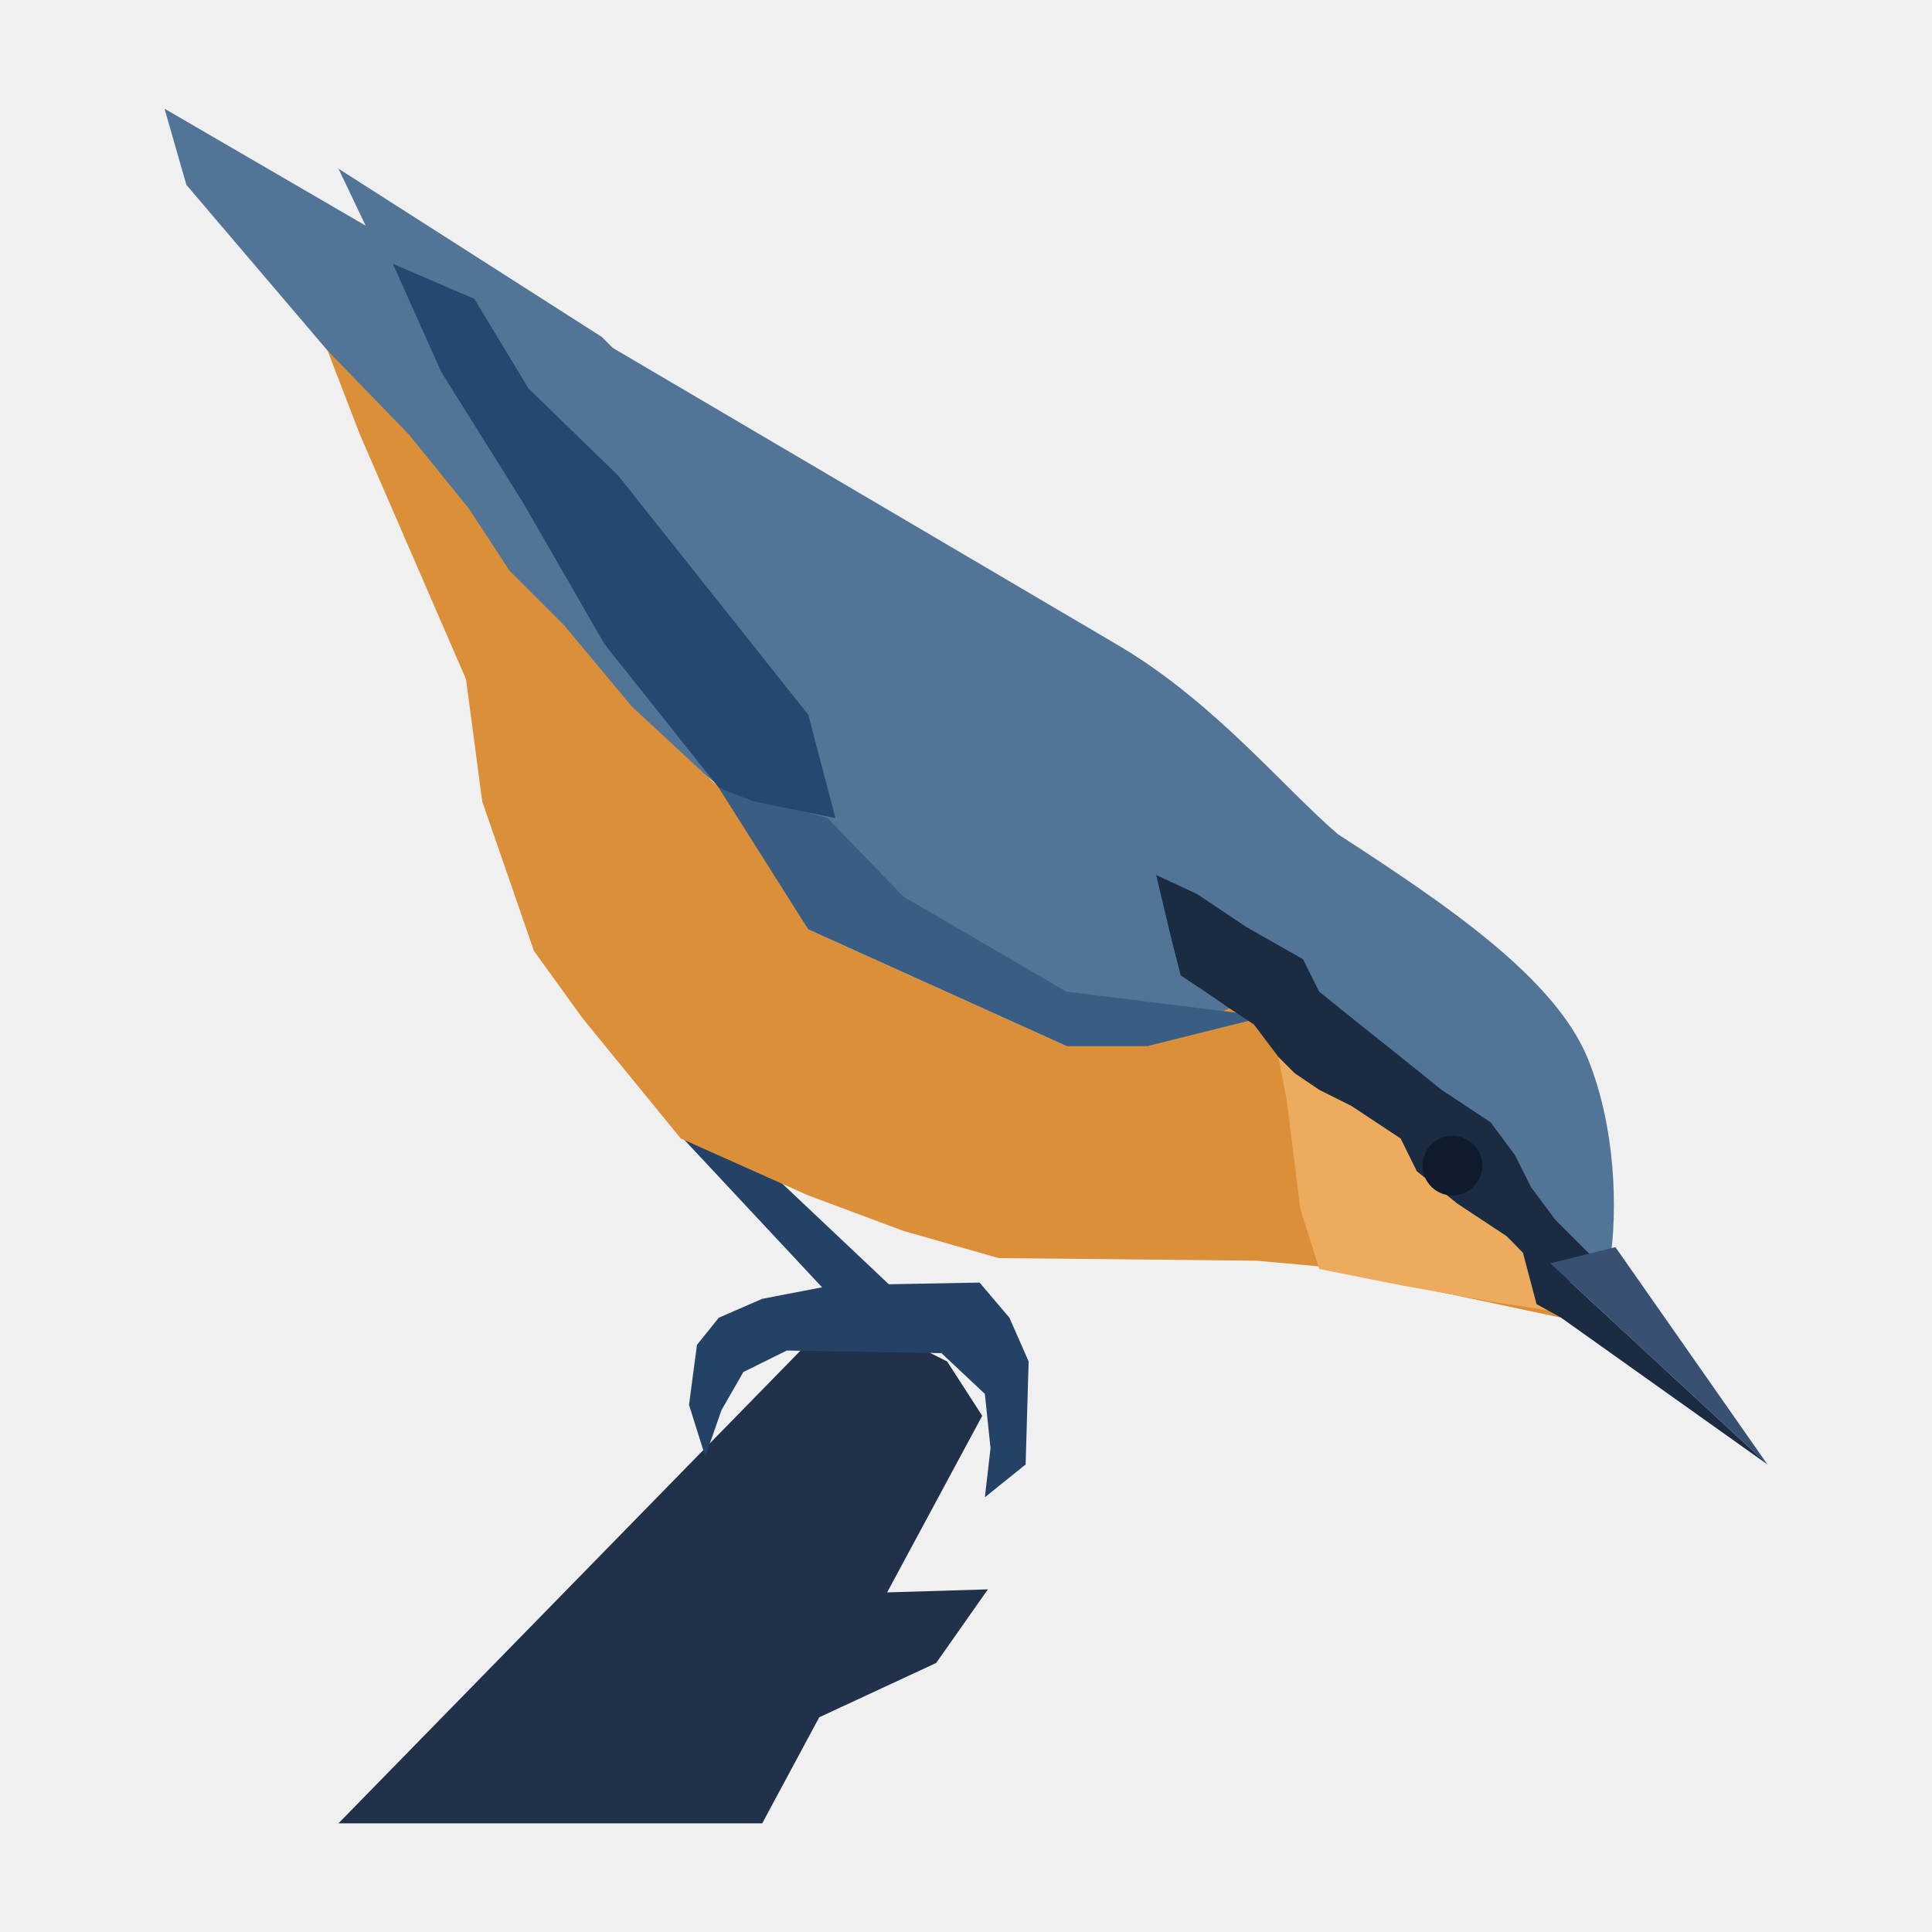
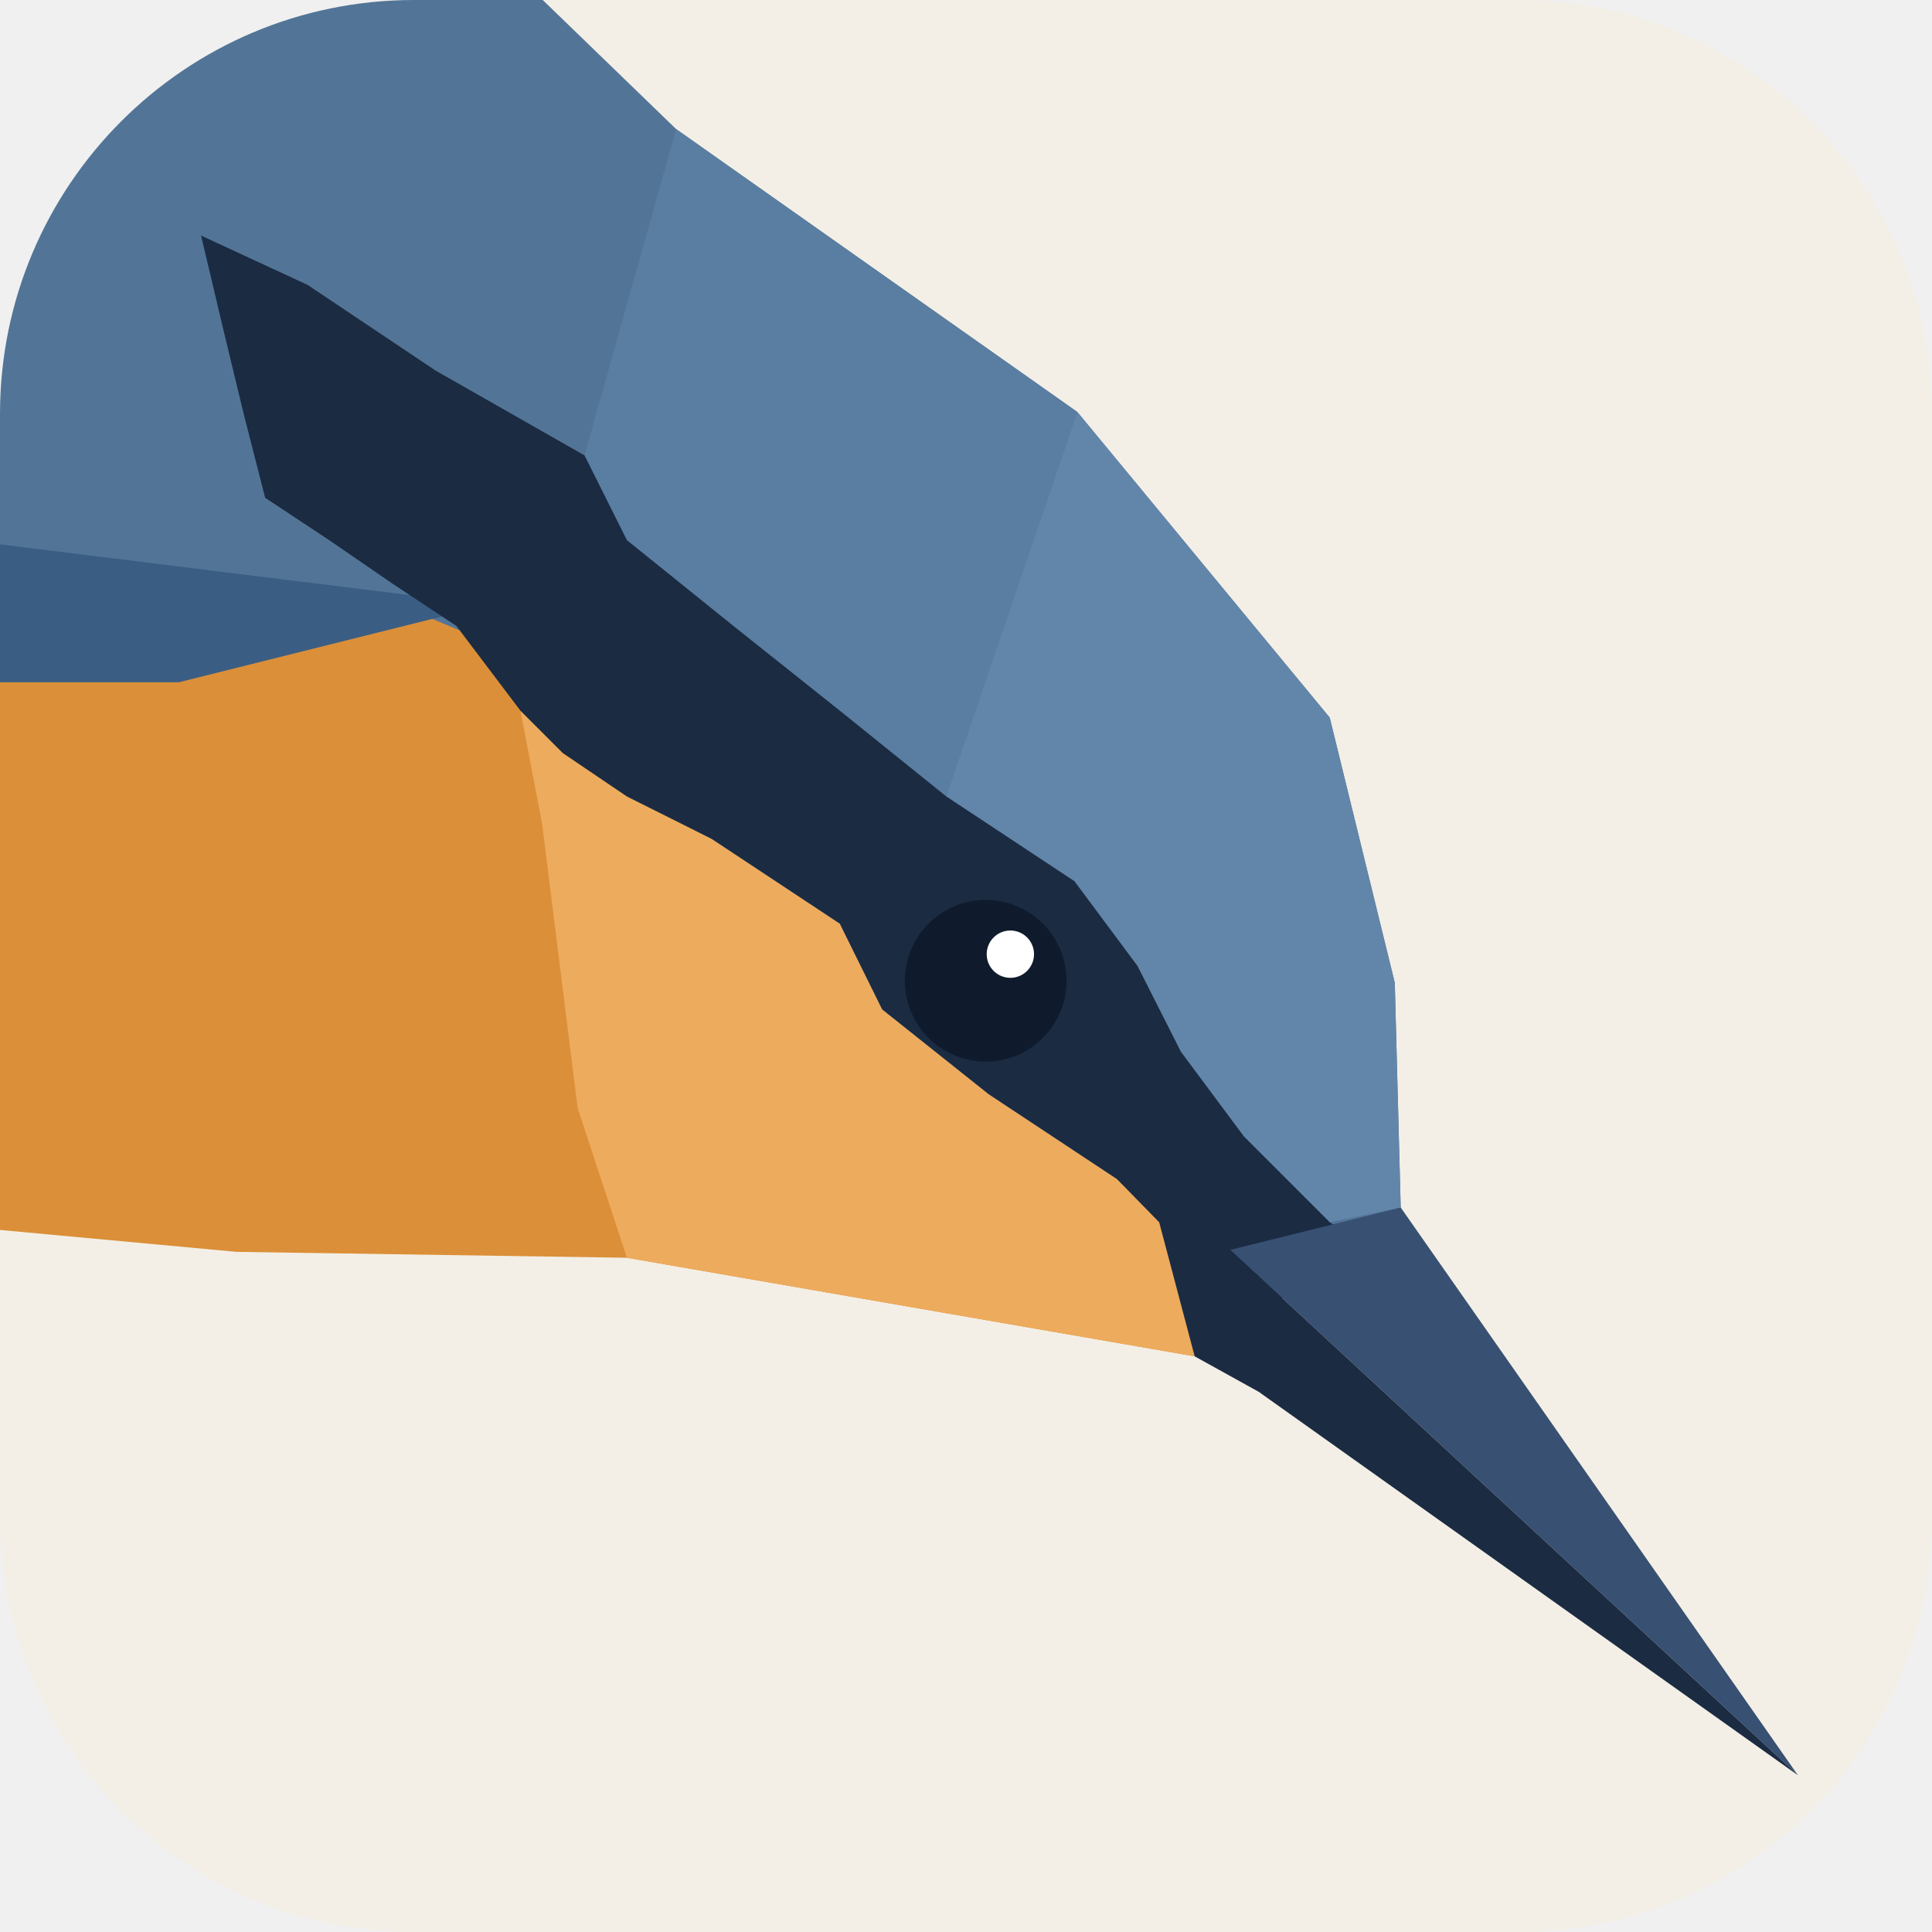
- <svg xmlns="http://www.w3.org/2000/svg" viewBox="0 0 512 512" width="512" height="512">
-   <g id="perch">
-     <polygon fill="#22314a" points="89.7,483.2 202,483.2 217.1,455.1 248.1,440.7 261.8,421.2 235.1,422 260.3,375.2 251,360.8 233.7,352.1 215,355" />
-   </g>
-   <g id="legs">
-     <polygon fill="#244266" points="179.7,300.3 197.7,304.6 237.3,342 220.7,344.2" />
-     <polygon fill="#244266" points="202,344.2 220.7,340.6 259.6,339.9 267.5,349.2 272.6,360.8 271.8,388.1 261,396.8 262.5,383.8 261,369.4 249.5,358.6 208.5,357.9 197,363.6 191.2,373.7 186.9,386 182.6,372.3 184.7,356.4 190.5,349.2" />
-   </g>
-   <g id="body">
-     <path fill="#527597" d="M 43.6,28.8 L 96.9,59.8 L 89.7,44.7 L 159.5,89.3 L 162.4,92.2 L 297,171.4 C 322.2,186.5 340.2,208.8 354.6,221.1 C 383.4,239.8 412.2,259.2 420.9,280.8 C 428.1,298.8 428.8,320.4 426.6,334.8 L 403.6,332 L 282.6,277.2 L 167.4,190.8 L 86.8,92.9 L 49.4,49 Z" />
-     <polygon fill="#db8f38" points="86.8,92.9 108.4,115.2 124.2,134.7 135,151.2 149.4,165.6 167.4,187.2 196.2,213.9 214.2,246.3 282.6,277.2 304.2,277.2 325.8,267.2 340.2,275.1 413.7,349.2 349.6,335.6 333,334.1 264.6,333.4 239.4,326.2 214.2,316.8 180.4,301.7 154.5,270 141.5,252 127.8,212.4 123.5,180 95.4,115.2" />
-   </g>
-   <g id="wing">
-     <polygon fill="#3a5d83" points="190.5,208.8 219.3,216.8 239.4,237.6 282.6,262.8 329.4,268.6 333,270 304.2,277.2 282.6,277.2 214.2,246.3" />
-     <polygon fill="#254870" points="104.1,69.9 125.7,79.2 140.1,103 163.8,126 214.2,189.4 221.4,216.8 199.8,212.4 190.5,208.8 160.2,170.7 138.6,133.2 117,98.7" />
-   </g>
-   <g id="head">
-     <polygon fill="#edab5d" points="338.8,280.1 343.1,284.4 349.6,288.8 358.2,293.1 371.2,301.7 375.5,310.4 386.3,319 399.3,327.6 408.6,336.3 413.7,347.8 395,344.9 371.2,340.6 349.6,336.3 344.6,320.4 341,291.6" />
-     <polygon fill="#1b2b42" points="306.4,231.9 317.2,236.9 330.2,245.6 345.3,254.2 349.6,262.8 360.4,271.5 371.2,280.1 382,288.8 395,297.4 401.4,306 405.8,314.7 412.2,323.3 420.9,332 426.6,335.6 413.7,340.6 403.6,332 399.3,327.6 386.3,319 375.5,310.4 371.2,301.7 358.2,293.1 349.6,288.8 343.1,284.4 338.8,280.1 332.3,271.5 325.8,267.2 319.4,262.8 312.9,258.5 310.7,249.9 308.6,241.2" />
-     <circle fill="#0f1b2c" cx="384.9" cy="308.9" r="7.9" />
-   </g>
-   <g id="beak">
-     <polygon fill="#385072" points="410.8,334.8 428.1,330.5 468.4,388.1" />
-     <polygon fill="#1b2b42" points="403.6,332 410.8,334.8 468.4,388.1 413.7,349.2 407.2,345.6" />
+ <svg xmlns="http://www.w3.org/2000/svg" viewBox="286 208 196 196" width="512" height="512">
+   <clipPath id="t">
+     <rect x="286" y="208" width="196" height="196" rx="42" />
+   </clipPath>
+   <rect x="286" y="208" width="196" height="196" rx="42" fill="#f3efe6" />
+   <g clip-path="url(#t)">
+     <g id="perch">
+       <polygon fill="#22314a" points="89.7,483.2 202,483.2 217.1,455.1 248.1,440.7 261.8,421.2 235.1,422 260.3,375.2 251,360.8 233.7,352.1 215,355" />
+     </g>
+     <g id="legs">
+       <polygon fill="#244266" points="181,299.5 194,303 244,346 234,350" />
+       <polygon fill="#244266" points="234,342 256,347 267,362 266,376 257,390 259,374 256,365 248,357 234,353" />
+       <polygon fill="#244266" points="240,342 221,343 207,352 199,366 199,382 206,368 213,360 224,354 238,353" />
+     </g>
+     <g id="body">
+       <path fill="#527597" d="M 43.6,28.8 L 96.9,59.8 L 89.7,44.7 L 159.5,89.3 L 162.4,92.2 L 297,171.4 L 330,197.3 L 354.6,221.1 L 395.3,249.8 L 420.9,280.8 L 427.5,307.7 L 428.1,330.5 L 426.6,335.6 L 403.6,332 L 282.6,277.2 L 167.4,190.8 L 86.8,92.9 L 49.4,49 Z" />
+       <polygon fill="#db8f38" points="86.8,92.9 167.4,188.5 196.2,213.9 214.2,246.3 282.6,277.2 304.2,277.2 327,269.6 340.2,275.1 407.2,345.6 349.6,335.6 310,335 256,330 206,316 166,290 138,246 121,176" />
+       <polygon fill="#cc8230" points="86.8,92.9 167.4,188.5 196.2,213.9 214.2,246.3 166,290 138,246 121,176" />
+     </g>
+     <g id="wing">
+       <polygon fill="#3a5d83" points="190.5,208.8 219.3,216.8 239.4,237.6 282.6,262.8 329.4,268.6 333,270 304.2,277.2 282.6,277.2 214.2,246.3" />
+       <polygon fill="#254870" points="104.1,69.9 125.7,79.2 140.1,103 163.8,126 214.2,189.4 221.4,216.8 199.8,212.4 190.5,208.8 160.2,170.7 138.6,133.2 117,98.7" />
+     </g>
+     <g id="head">
+       <polygon fill="#5a7ea2" points="354.6,221.1 395.3,249.8 382,288.8 371.2,280.1 360.4,271.5 349.6,262.8 345.3,254.2" />
+       <polygon fill="#6286aa" points="395.3,249.8 420.9,280.8 427.5,307.7 428.1,330.5 420.9,332 412.2,323.3 405.8,314.7 401.4,306 395,297.4 382,288.8" />
+       <polygon fill="#edab5d" points="338.8,280.1 343.1,284.4 349.6,288.8 358.2,293.1 371.2,301.7 375.5,310.4 386.3,319 399.3,327.6 408.6,336.3 407.2,345.6 349.6,335.6 344.6,320.4 341,291.6" />
+       <polygon fill="#1b2b42" points="306.4,231.9 317.2,236.9 330.2,245.6 345.3,254.2 349.6,262.8 360.4,271.5 371.2,280.1 382,288.8 395,297.4 401.4,306 405.8,314.7 412.2,323.3 420.9,332 426.6,335.6 413.7,340.6 403.6,332 399.3,327.6 386.3,319 375.5,310.4 371.2,301.7 358.2,293.1 349.6,288.8 343.1,284.4 338.8,280.1 332.3,271.5 325.8,267.2 319.4,262.8 312.9,258.5 310.7,249.9 308.6,241.2" />
+       <circle fill="#0f1b2c" cx="386" cy="307.5" r="8.2" />
+       <circle fill="#ffffff" cx="388.5" cy="304.8" r="2.4" />
+     </g>
+     <g id="beak">
+       <polygon fill="#385072" points="410.8,334.8 428.1,330.5 468.4,388.1" />
+       <polygon fill="#1b2b42" points="403.6,332 410.8,334.8 468.4,388.1 413.7,349.2 407.2,345.6" />
+     </g>
  </g>
</svg>
